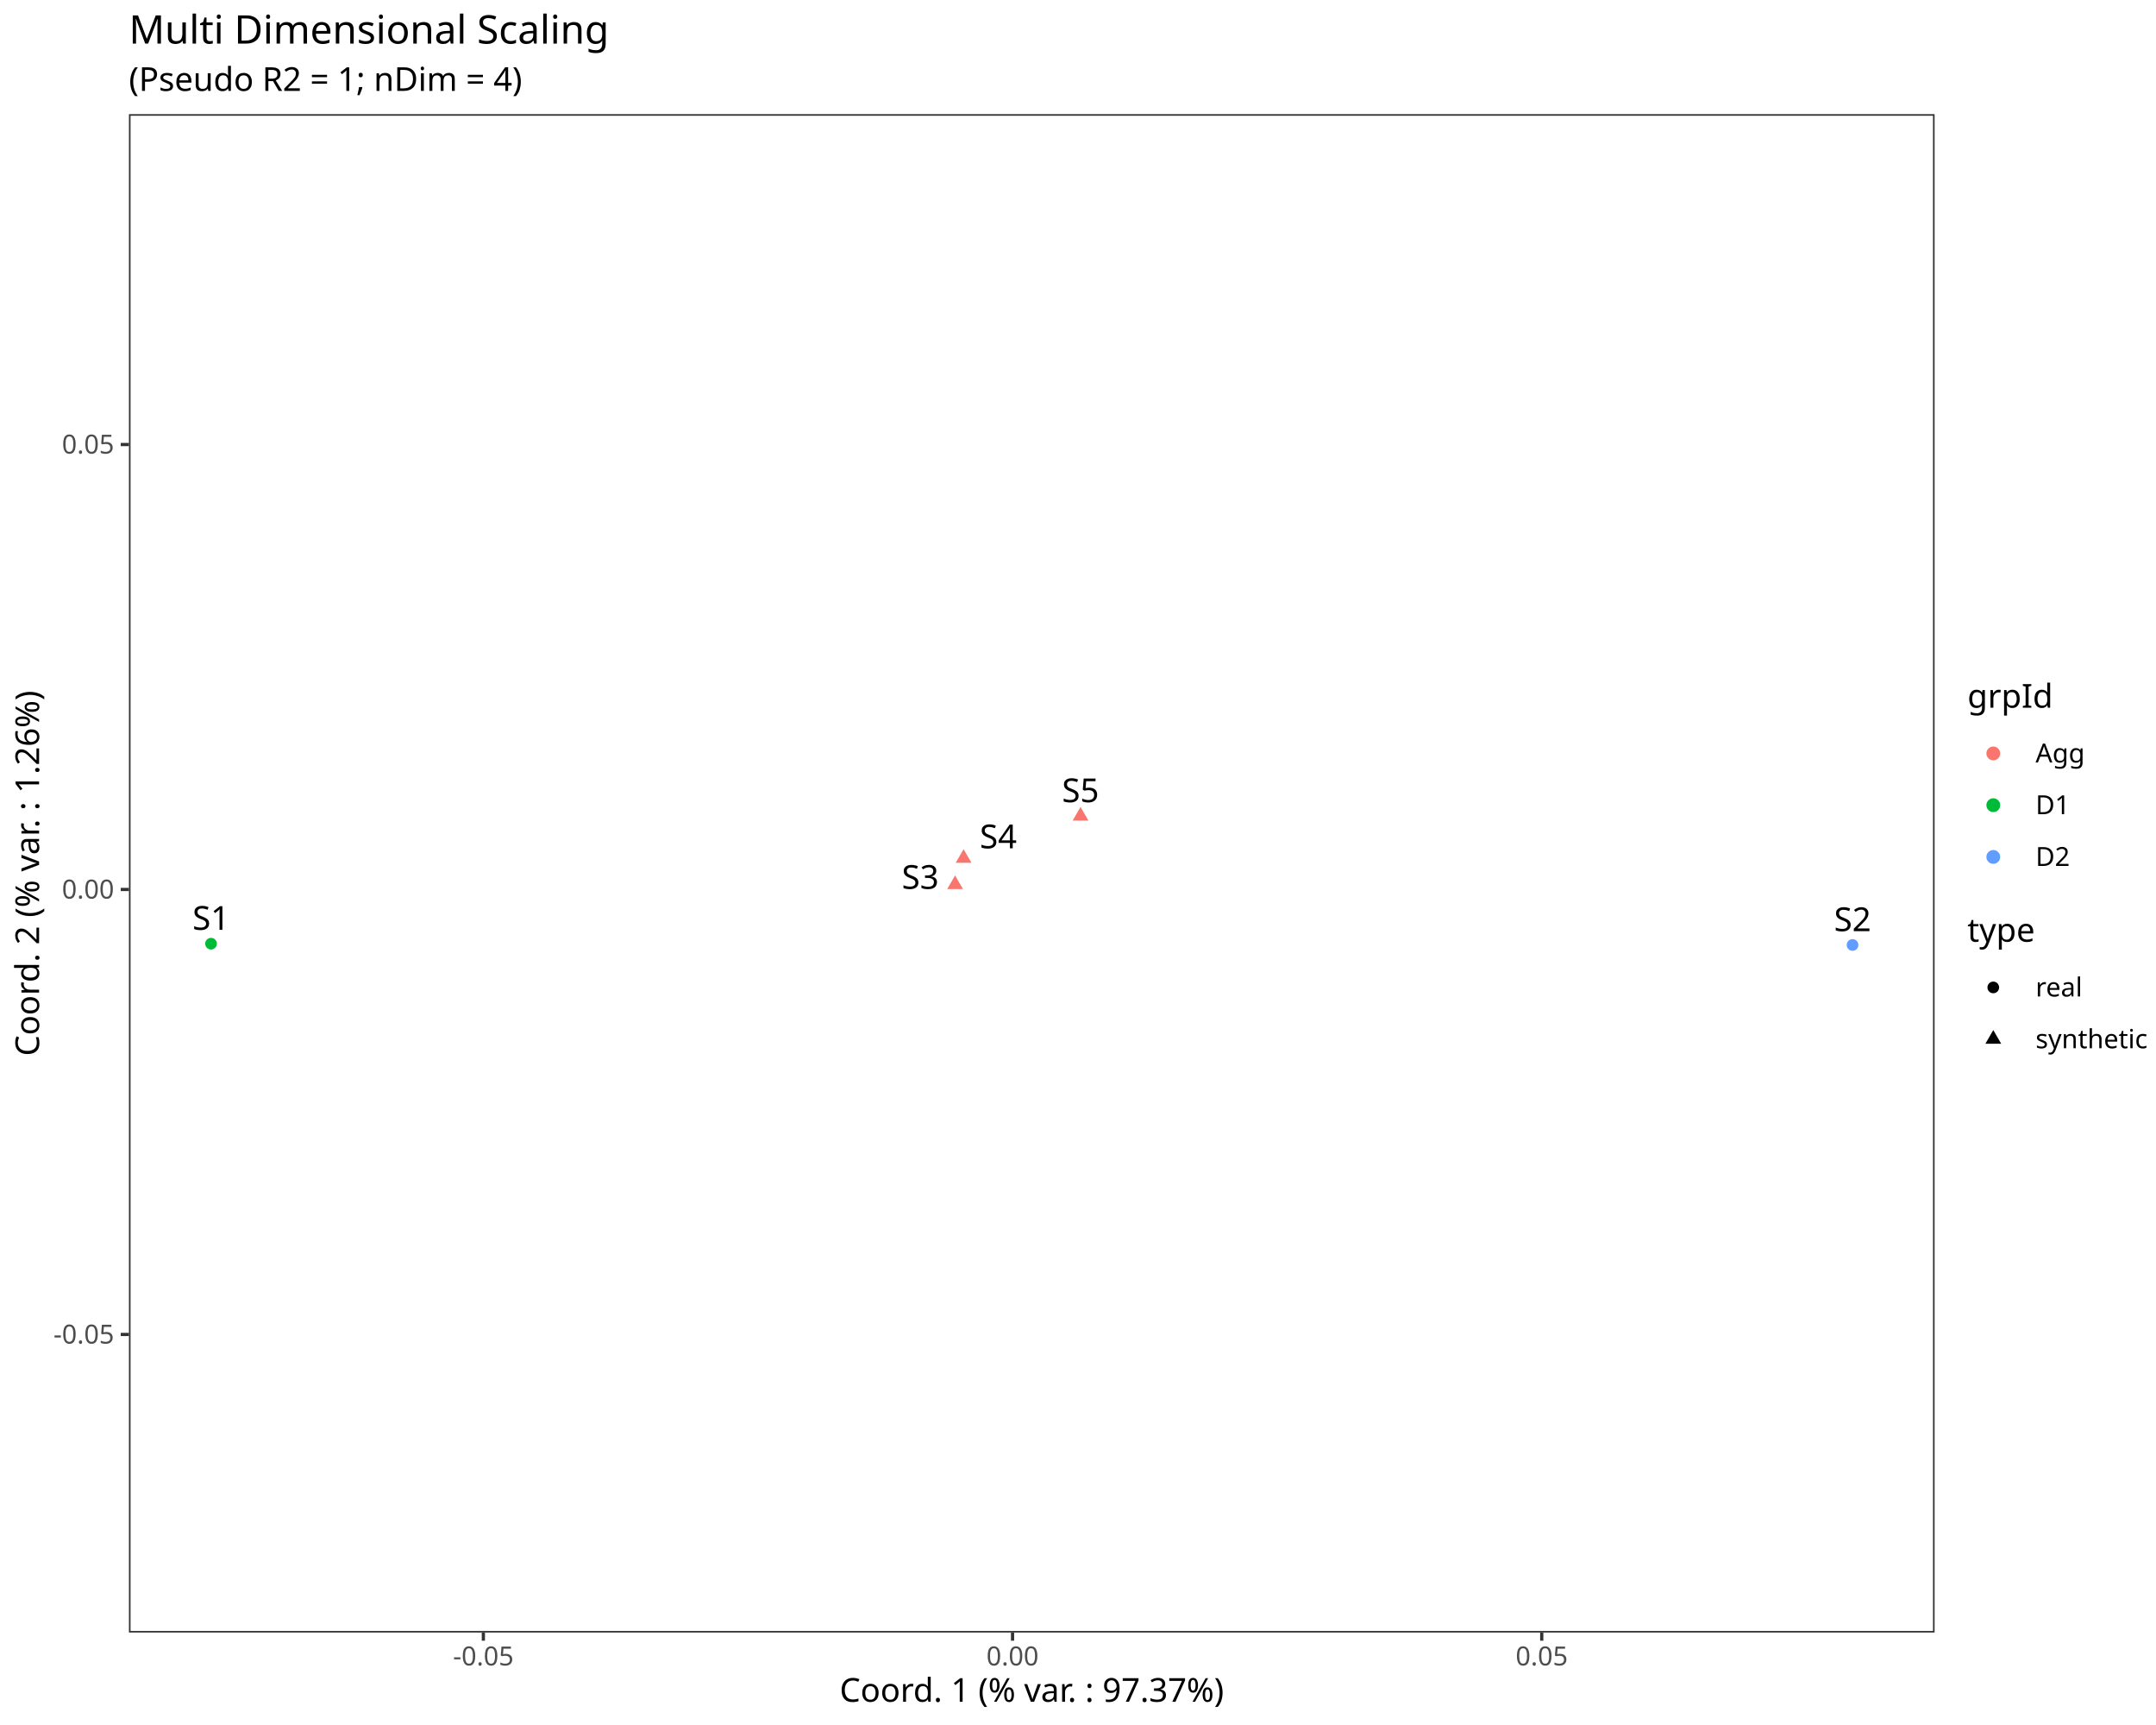
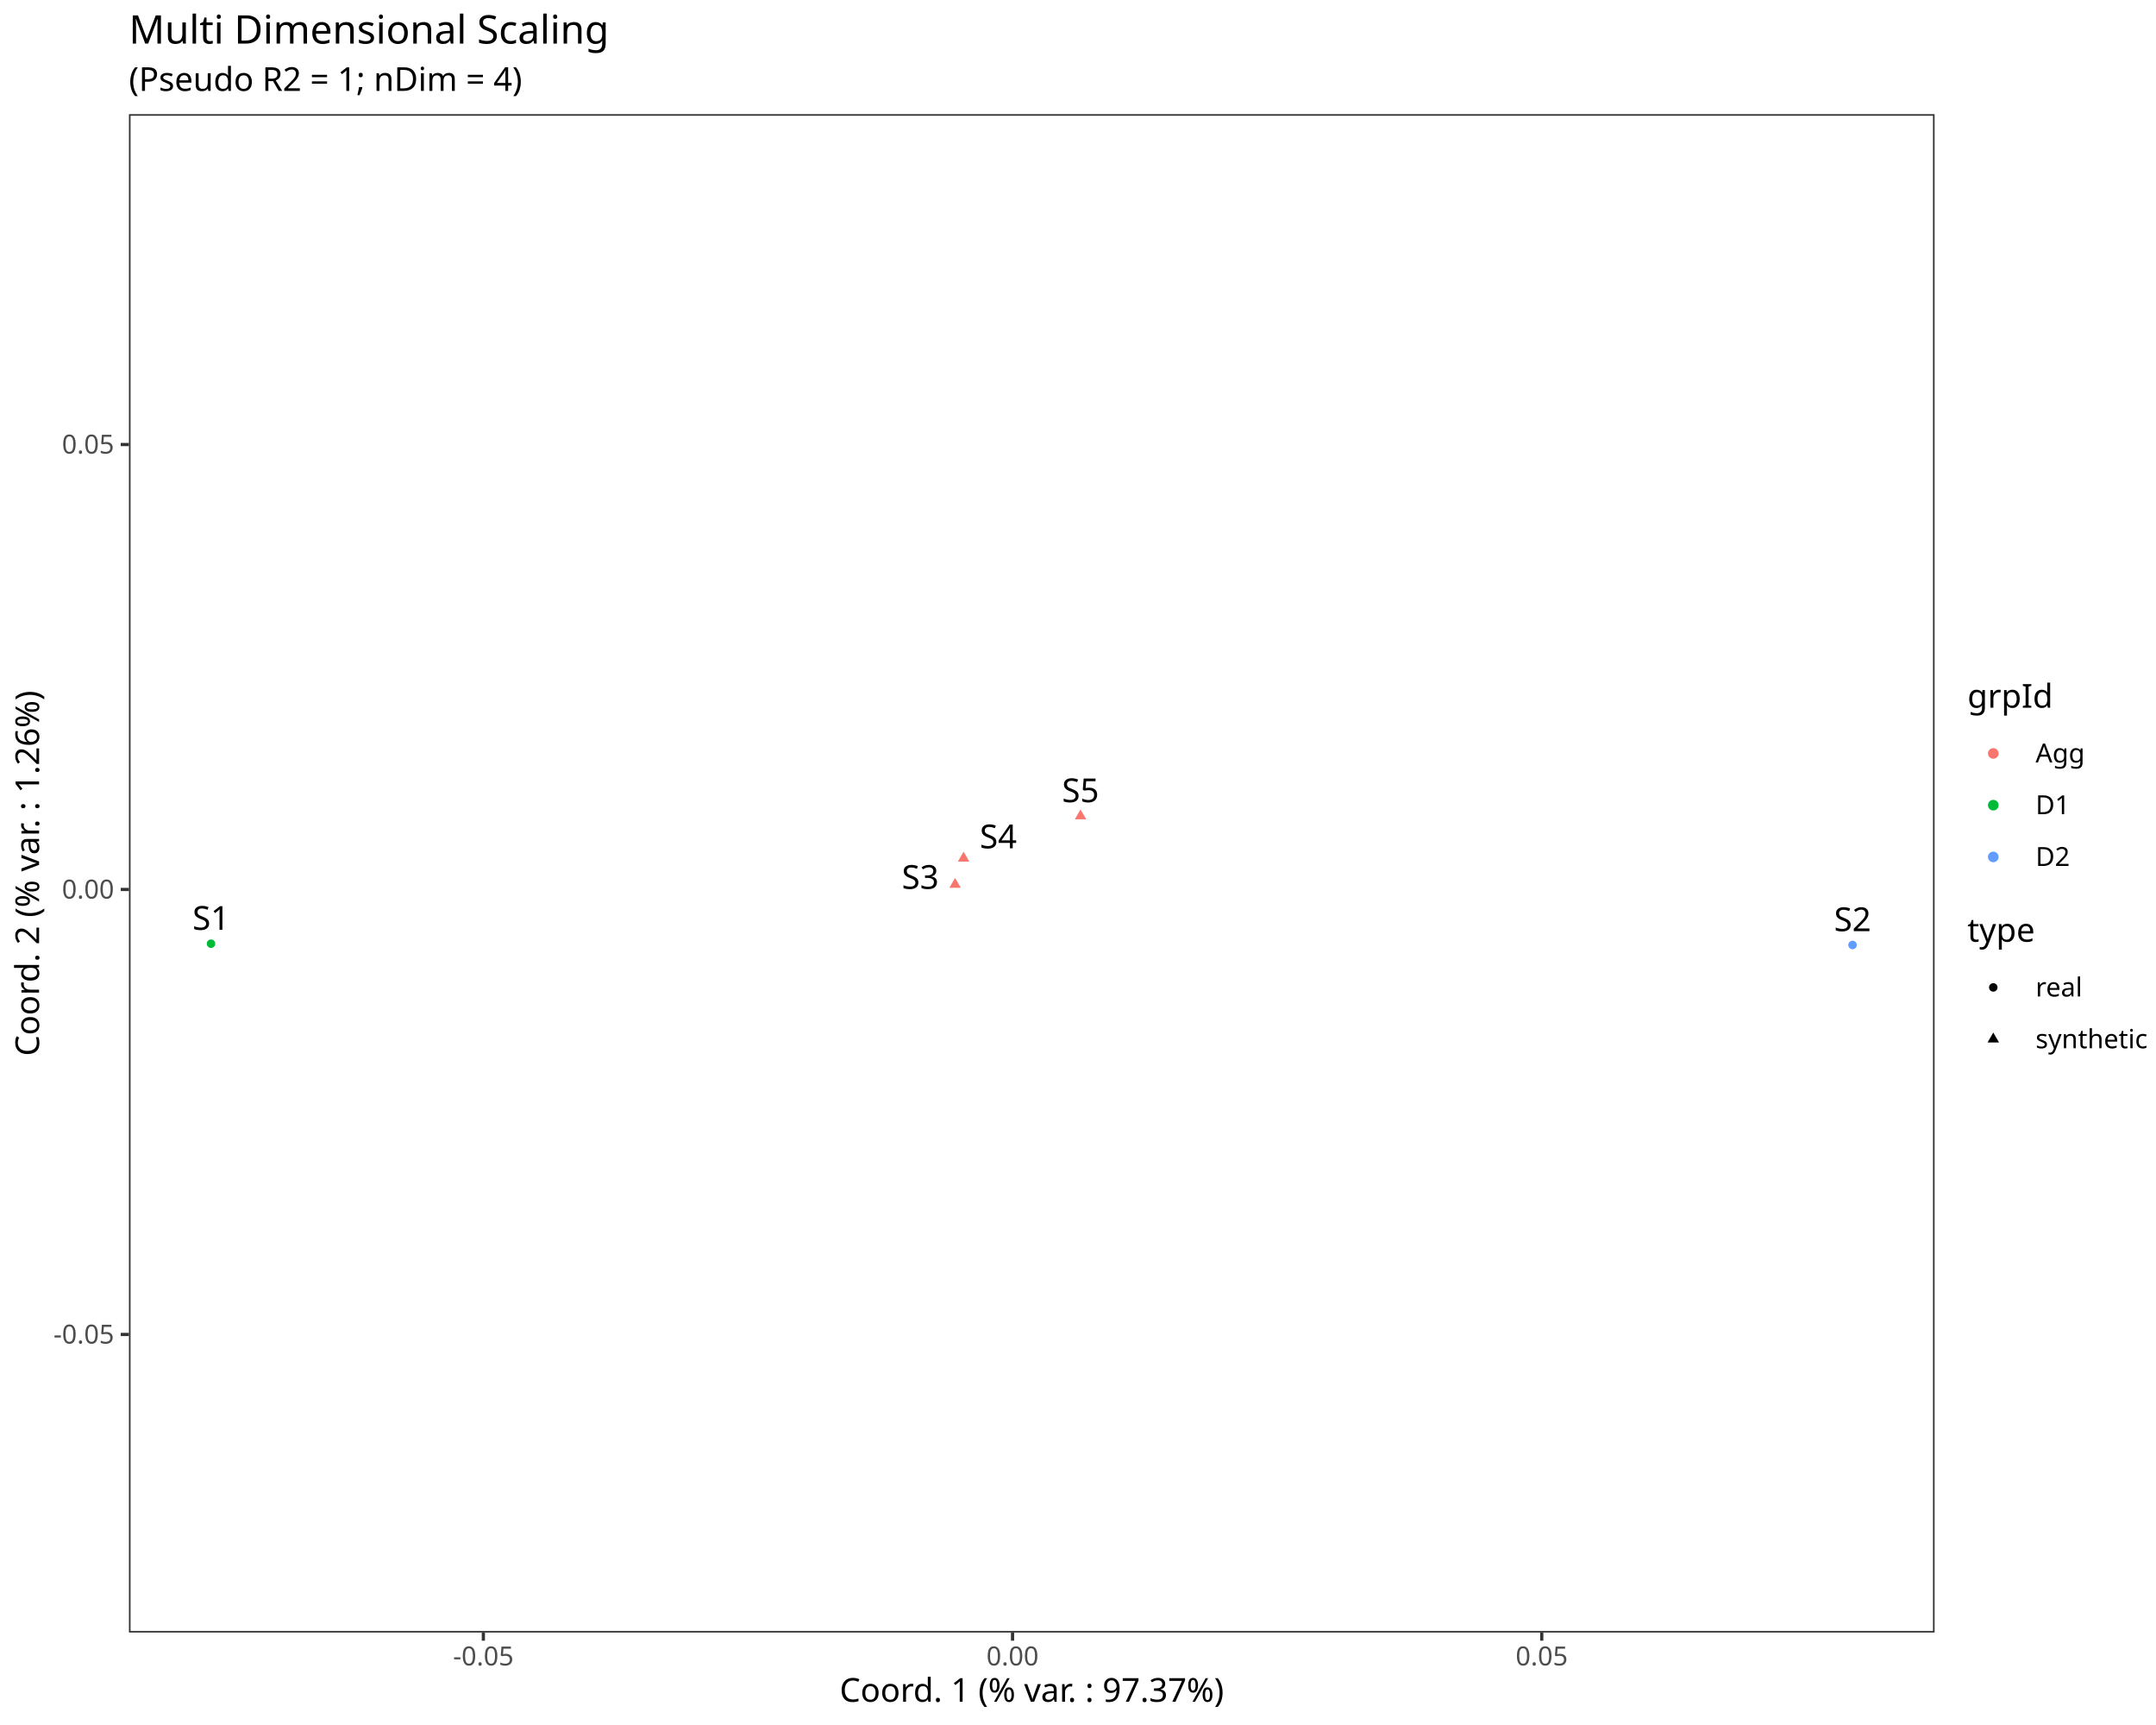
<svg xmlns="http://www.w3.org/2000/svg" class="svglite" data-engine-version="2.0" width="720.00pt" height="576.00pt" viewBox="0 0 720.00 576.00">
  <defs>
    <style type="text/css">
    .svglite line, .svglite polyline, .svglite polygon, .svglite path, .svglite rect, .svglite circle {
      fill: none;
      stroke: #000000;
      stroke-linecap: round;
      stroke-linejoin: round;
      stroke-miterlimit: 10.00;
    }
  </style>
  </defs>
  <rect width="100%" height="100%" style="stroke: none; fill: #FFFFFF;" />
  <defs>
    <clipPath id="cpMC4wMHw3MjAuMDB8MC4wMHw1NzYuMDA=">
      <rect x="0.00" y="0.00" width="720.00" height="576.00" />
    </clipPath>
  </defs>
  <g clip-path="url(#cpMC4wMHw3MjAuMDB8MC4wMHw1NzYuMDA=)">
    <rect x="0.00" y="0.00" width="720.00" height="576.00" style="stroke-width: 1.07; stroke: #FFFFFF; fill: #FFFFFF;" />
  </g>
  <defs>
    <clipPath id="cpNDMuMDZ8NjQ2LjA3fDM4LjEyfDU0NS4xMQ==">
      <rect x="43.06" y="38.12" width="603.00" height="507.00" />
    </clipPath>
  </defs>
  <g clip-path="url(#cpNDMuMDZ8NjQ2LjA3fDM4LjEyfDU0NS4xMQ==)">
    <rect x="43.06" y="38.12" width="603.00" height="507.00" style="stroke-width: 1.07; stroke: none; fill: #FFFFFF;" />
-     <circle cx="70.47" cy="315.11" r="1.95" style="stroke-width: 0.71; stroke: none; fill: #00BA38;" />
-     <circle cx="618.66" cy="315.54" r="1.95" style="stroke-width: 0.71; stroke: none; fill: #619CFF;" />
-     <polygon points="318.95,292.31 321.58,296.87 316.32,296.87 " style="stroke-width: 0.71; stroke: none; fill: #F8766D;" />
-     <polygon points="321.79,283.54 324.43,288.10 319.16,288.10 " style="stroke-width: 0.71; stroke: none; fill: #F8766D;" />
-     <polygon points="360.84,269.44 363.47,274.00 358.21,274.00 " style="stroke-width: 0.71; stroke: none; fill: #F8766D;" />
+     <circle cx="70.47" cy="315.11" r="1.42" style="stroke-width: 0.71; stroke: none; fill: #00BA38;" />
+     <circle cx="618.66" cy="315.54" r="1.42" style="stroke-width: 0.71; stroke: none; fill: #619CFF;" />
+     <polygon points="318.95,293.14 320.87,296.45 317.04,296.45 " style="stroke-width: 0.71; stroke: none; fill: #F8766D;" />
+     <polygon points="321.79,284.37 323.71,287.69 319.88,287.69 " style="stroke-width: 0.71; stroke: none; fill: #F8766D;" />
+     <polygon points="360.84,270.27 362.75,273.59 358.93,273.59 " style="stroke-width: 0.71; stroke: none; fill: #F8766D;" />
    <text x="70.47" y="310.48" text-anchor="middle" style="font-size: 11.04px; font-family: sans;" textLength="13.51px" lengthAdjust="spacingAndGlyphs">S1</text>
    <text x="618.67" y="310.92" text-anchor="middle" style="font-size: 11.04px; font-family: sans;" textLength="13.51px" lengthAdjust="spacingAndGlyphs">S2</text>
    <text x="307.34" y="296.80" text-anchor="middle" style="font-size: 11.04px; font-family: sans;" textLength="13.51px" lengthAdjust="spacingAndGlyphs">S3</text>
    <text x="333.38" y="283.26" text-anchor="middle" style="font-size: 11.04px; font-family: sans;" textLength="13.51px" lengthAdjust="spacingAndGlyphs">S4</text>
    <text x="360.84" y="267.86" text-anchor="middle" style="font-size: 11.04px; font-family: sans;" textLength="13.51px" lengthAdjust="spacingAndGlyphs">S5</text>
    <rect x="43.06" y="38.12" width="603.00" height="507.00" style="stroke-width: 1.07; stroke: #333333;" />
  </g>
  <g clip-path="url(#cpMC4wMHw3MjAuMDB8MC4wMHw1NzYuMDA=)">
    <text x="38.13" y="448.63" text-anchor="end" style="font-size: 8.80px; fill: #4D4D4D; font-family: sans;" textLength="20.06px" lengthAdjust="spacingAndGlyphs">-0.05</text>
    <text x="38.13" y="300.04" text-anchor="end" style="font-size: 8.80px; fill: #4D4D4D; font-family: sans;" textLength="17.13px" lengthAdjust="spacingAndGlyphs">0.00</text>
    <text x="38.13" y="151.45" text-anchor="end" style="font-size: 8.80px; fill: #4D4D4D; font-family: sans;" textLength="17.13px" lengthAdjust="spacingAndGlyphs">0.05</text>
    <polyline points="40.32,445.60 43.06,445.60 " style="stroke-width: 1.07; stroke: #333333; stroke-linecap: butt;" />
    <polyline points="40.32,297.01 43.06,297.01 " style="stroke-width: 1.07; stroke: #333333; stroke-linecap: butt;" />
    <polyline points="40.32,148.43 43.06,148.43 " style="stroke-width: 1.07; stroke: #333333; stroke-linecap: butt;" />
    <polyline points="161.42,547.85 161.42,545.11 " style="stroke-width: 1.07; stroke: #333333; stroke-linecap: butt;" />
    <polyline points="338.14,547.85 338.14,545.11 " style="stroke-width: 1.07; stroke: #333333; stroke-linecap: butt;" />
    <polyline points="514.87,547.85 514.87,545.11 " style="stroke-width: 1.07; stroke: #333333; stroke-linecap: butt;" />
    <text x="161.42" y="556.10" text-anchor="middle" style="font-size: 8.80px; fill: #4D4D4D; font-family: sans;" textLength="20.06px" lengthAdjust="spacingAndGlyphs">-0.05</text>
    <text x="338.14" y="556.10" text-anchor="middle" style="font-size: 8.80px; fill: #4D4D4D; font-family: sans;" textLength="17.13px" lengthAdjust="spacingAndGlyphs">0.00</text>
    <text x="514.87" y="556.10" text-anchor="middle" style="font-size: 8.80px; fill: #4D4D4D; font-family: sans;" textLength="17.13px" lengthAdjust="spacingAndGlyphs">0.05</text>
    <text x="344.56" y="568.24" text-anchor="middle" style="font-size: 11.00px; font-family: sans;" textLength="130.23px" lengthAdjust="spacingAndGlyphs">Coord. 1 (% var. : 97.37%)</text>
    <text transform="translate(13.05,291.61) rotate(-90)" text-anchor="middle" style="font-size: 11.00px; font-family: sans;" textLength="124.11px" lengthAdjust="spacingAndGlyphs">Coord. 2 (% var. : 1.26%)</text>
    <rect x="657.02" y="227.60" width="38.42" height="67.17" style="stroke-width: 1.07; stroke: none; fill: #FFFFFF;" />
    <text x="657.02" y="236.31" style="font-size: 11.00px; font-family: sans;" textLength="25.07px" lengthAdjust="spacingAndGlyphs">grpId</text>
    <rect x="657.02" y="242.94" width="17.28" height="17.28" style="stroke-width: 1.07; stroke: none; fill: #FFFFFF;" />
-     <circle cx="665.66" cy="251.58" r="1.95" style="stroke-width: 0.71; stroke: #F8766D; fill: #F8766D;" />
+     <circle cx="665.66" cy="251.58" r="1.42" style="stroke-width: 0.71; stroke: #F8766D; fill: #F8766D;" />
    <rect x="657.02" y="260.22" width="17.28" height="17.28" style="stroke-width: 1.07; stroke: none; fill: #FFFFFF;" />
-     <circle cx="665.66" cy="268.86" r="1.95" style="stroke-width: 0.71; stroke: #00BA38; fill: #00BA38;" />
+     <circle cx="665.66" cy="268.86" r="1.42" style="stroke-width: 0.71; stroke: #00BA38; fill: #00BA38;" />
    <rect x="657.02" y="277.50" width="17.28" height="17.28" style="stroke-width: 1.07; stroke: none; fill: #FFFFFF;" />
-     <circle cx="665.66" cy="286.14" r="1.95" style="stroke-width: 0.71; stroke: #619CFF; fill: #619CFF;" />
+     <circle cx="665.66" cy="286.14" r="1.42" style="stroke-width: 0.71; stroke: #619CFF; fill: #619CFF;" />
    <text x="679.78" y="254.60" style="font-size: 8.80px; font-family: sans;" textLength="15.66px" lengthAdjust="spacingAndGlyphs">Agg</text>
    <text x="679.78" y="271.88" style="font-size: 8.80px; font-family: sans;" textLength="11.25px" lengthAdjust="spacingAndGlyphs">D1</text>
    <text x="679.78" y="289.16" style="font-size: 8.80px; font-family: sans;" textLength="11.25px" lengthAdjust="spacingAndGlyphs">D2</text>
    <rect x="657.02" y="305.73" width="57.50" height="49.89" style="stroke-width: 1.07; stroke: none; fill: #FFFFFF;" />
    <text x="657.02" y="314.45" style="font-size: 11.00px; font-family: sans;" textLength="20.80px" lengthAdjust="spacingAndGlyphs">type</text>
    <rect x="657.02" y="321.07" width="17.28" height="17.28" style="stroke-width: 1.07; stroke: none; fill: #FFFFFF;" />
-     <circle cx="665.66" cy="329.71" r="1.95" style="stroke-width: 0.71; stroke: none; fill: #000000;" />
+     <circle cx="665.66" cy="329.71" r="1.42" style="stroke-width: 0.71; stroke: none; fill: #000000;" />
    <rect x="657.02" y="338.35" width="17.28" height="17.28" style="stroke-width: 1.07; stroke: none; fill: #FFFFFF;" />
-     <polygon points="665.66,343.95 668.30,348.51 663.03,348.51 " style="stroke-width: 0.71; stroke: none; fill: #000000;" />
+     <polygon points="665.66,344.78 667.58,348.09 663.75,348.09 " style="stroke-width: 0.71; stroke: none; fill: #000000;" />
    <text x="679.78" y="332.74" style="font-size: 8.80px; font-family: sans;" textLength="14.67px" lengthAdjust="spacingAndGlyphs">real</text>
    <text x="679.78" y="350.02" style="font-size: 8.80px; font-family: sans;" textLength="34.74px" lengthAdjust="spacingAndGlyphs">synthetic</text>
    <text x="43.06" y="30.35" style="font-size: 11.00px; font-family: sans;" textLength="130.86px" lengthAdjust="spacingAndGlyphs">(Pseudo R2 = 1; nDim = 4)</text>
    <text x="43.06" y="14.56" style="font-size: 13.20px; font-family: sans;" textLength="151.15px" lengthAdjust="spacingAndGlyphs">Multi Dimensional Scaling</text>
  </g>
</svg>
